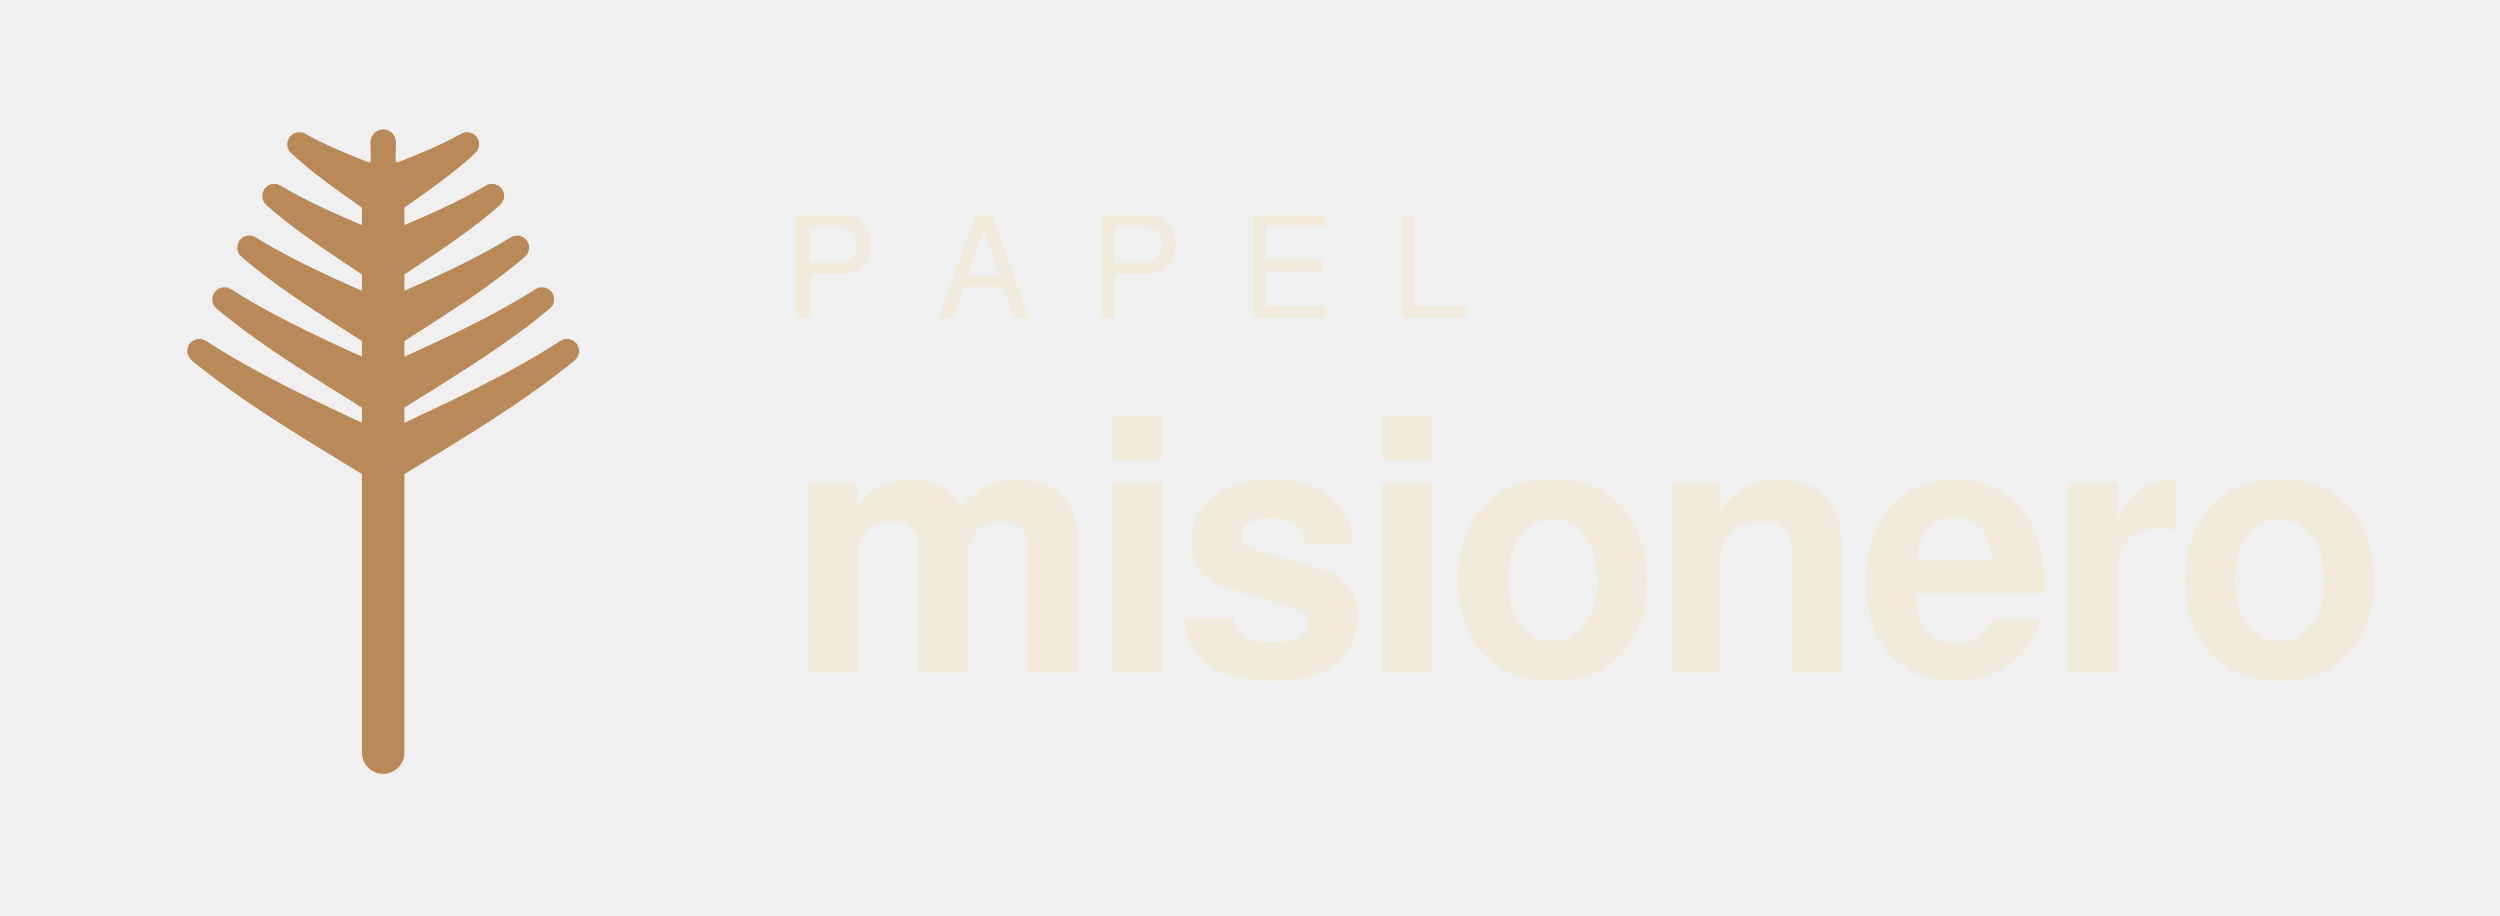
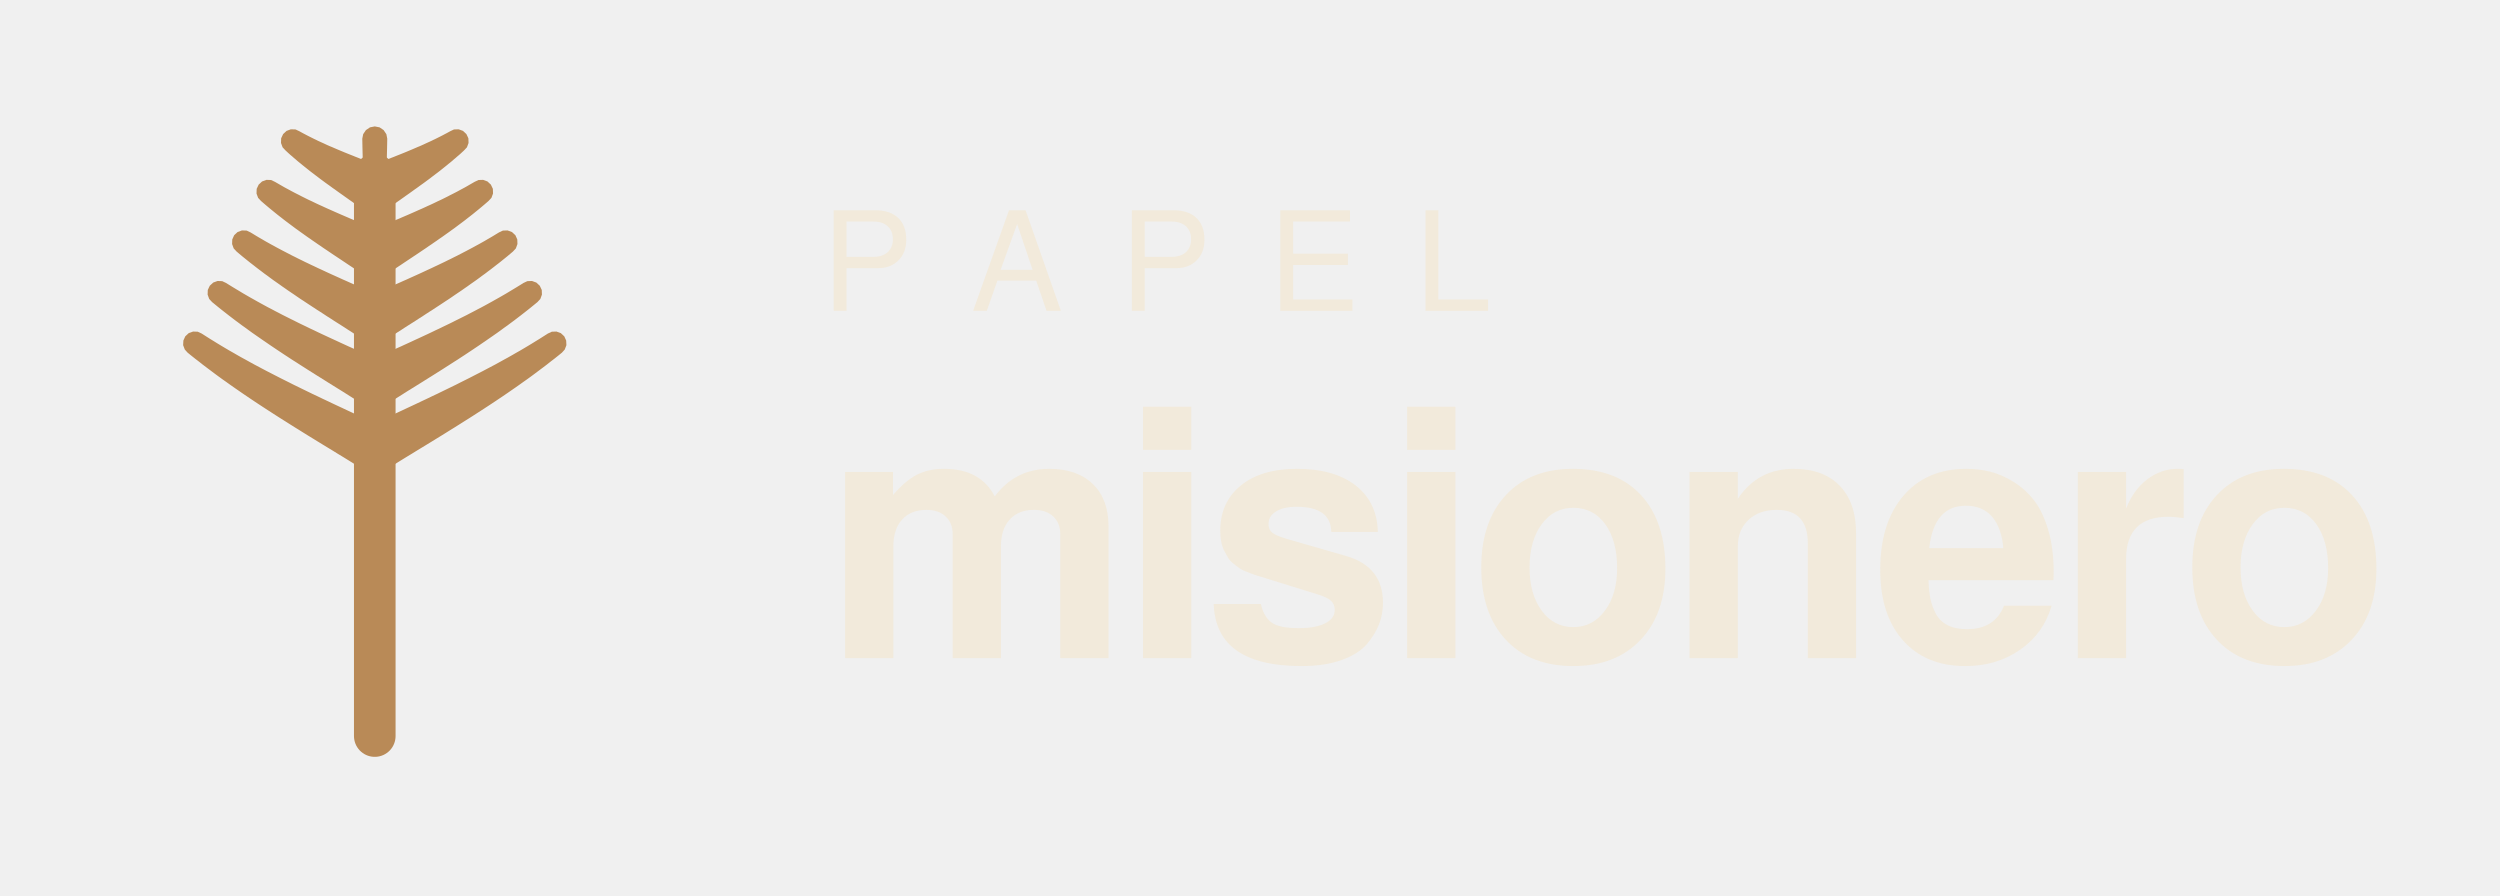
- <svg xmlns="http://www.w3.org/2000/svg" viewBox="0 0 535 196" width="535" height="196">
+ <svg xmlns="http://www.w3.org/2000/svg" viewBox="0 0 547 196" width="547" height="196">
  <g transform="translate(4 20) scale(1.3)">
    <mask id="iP2B98A57" maskUnits="userSpaceOnUse" x="0" y="0" width="120" height="120">
      <g fill="#fff" stroke="#fff">
        <path d="M60 108.5 L60.00 14.00" fill="none" stroke-width="7" stroke-linecap="round" stroke-linejoin="round" />
        <path d="M61.64 13.37 L61.18 13.22 L60.73 13.06 L60.29 12.90 L59.86 12.74 L59.43 12.58 L59.01 12.42 L58.59 12.26 L58.18 12.10 L57.78 11.94 L57.38 11.79 L56.99 11.63 L56.60 11.48 L56.21 11.32 L55.83 11.17 L55.45 11.02 L55.08 10.87 L54.71 10.72 L54.35 10.57 L53.99 10.42 L53.63 10.27 L53.28 10.12 L52.93 9.97 L52.59 9.82 L52.24 9.68 L51.90 9.53 L51.57 9.38 L51.23 9.22 L50.90 9.07 L50.57 8.92 L50.24 8.77 L49.92 8.61 L49.60 8.46 L49.28 8.30 L48.96 8.14 L48.64 7.98 L48.33 7.82 L48.01 7.65 L47.70 7.49 L47.39 7.32 L47.08 7.15 L46.55 6.90 L45.96 6.88 L45.42 7.08 L44.99 7.48 L44.74 8.01 L44.72 8.60 L44.92 9.14 L45.32 9.57 L45.60 9.83 L45.87 10.08 L46.15 10.33 L46.44 10.57 L46.72 10.82 L47.01 11.06 L47.29 11.31 L47.58 11.55 L47.88 11.79 L48.17 12.03 L48.47 12.27 L48.77 12.51 L49.07 12.75 L49.37 12.99 L49.68 13.23 L49.99 13.46 L50.30 13.70 L50.62 13.94 L50.93 14.18 L51.25 14.42 L51.58 14.66 L51.90 14.90 L52.23 15.14 L52.57 15.38 L52.90 15.62 L53.24 15.87 L53.59 16.11 L53.93 16.36 L54.28 16.61 L54.63 16.86 L54.99 17.11 L55.35 17.37 L55.72 17.63 L56.08 17.89 L56.46 18.15 L56.83 18.42 L57.21 18.69 L57.59 18.96 L57.98 19.25 L58.36 19.55 Z" />
        <path d="M61.64 19.55 L62.02 19.25 L62.41 18.96 L62.79 18.69 L63.17 18.42 L63.54 18.15 L63.92 17.89 L64.28 17.63 L64.65 17.37 L65.01 17.11 L65.37 16.86 L65.72 16.61 L66.07 16.36 L66.41 16.11 L66.76 15.87 L67.10 15.62 L67.43 15.38 L67.77 15.14 L68.10 14.90 L68.42 14.66 L68.75 14.42 L69.07 14.18 L69.38 13.94 L69.70 13.70 L70.01 13.46 L70.32 13.23 L70.63 12.99 L70.93 12.75 L71.23 12.51 L71.53 12.27 L71.83 12.03 L72.12 11.79 L72.42 11.55 L72.71 11.31 L72.99 11.06 L73.28 10.82 L73.56 10.57 L73.85 10.33 L74.13 10.08 L74.40 9.83 L74.68 9.57 L75.08 9.14 L75.28 8.60 L75.26 8.01 L75.01 7.48 L74.58 7.08 L74.04 6.88 L73.45 6.90 L72.92 7.15 L72.61 7.32 L72.30 7.49 L71.99 7.65 L71.67 7.82 L71.36 7.98 L71.04 8.14 L70.72 8.30 L70.40 8.46 L70.08 8.61 L69.76 8.77 L69.43 8.92 L69.10 9.07 L68.77 9.22 L68.43 9.38 L68.10 9.53 L67.76 9.68 L67.41 9.82 L67.07 9.97 L66.72 10.12 L66.37 10.27 L66.01 10.42 L65.65 10.57 L65.29 10.72 L64.92 10.87 L64.55 11.02 L64.17 11.17 L63.79 11.32 L63.40 11.48 L63.01 11.63 L62.62 11.79 L62.22 11.94 L61.82 12.10 L61.41 12.26 L60.99 12.42 L60.57 12.58 L60.14 12.74 L59.71 12.90 L59.27 13.06 L58.82 13.22 L58.36 13.37 Z" />
        <path d="M61.64 24.29 L61.06 24.08 L60.48 23.85 L59.92 23.63 L59.37 23.40 L58.82 23.17 L58.28 22.95 L57.75 22.73 L57.22 22.51 L56.70 22.29 L56.19 22.07 L55.68 21.86 L55.18 21.64 L54.69 21.43 L54.20 21.22 L53.72 21.01 L53.24 20.80 L52.77 20.59 L52.30 20.38 L51.84 20.18 L51.38 19.97 L50.93 19.76 L50.48 19.56 L50.03 19.35 L49.59 19.14 L49.16 18.93 L48.72 18.73 L48.29 18.52 L47.87 18.31 L47.45 18.10 L47.03 17.88 L46.61 17.67 L46.20 17.46 L45.78 17.24 L45.38 17.02 L44.97 16.80 L44.56 16.58 L44.16 16.35 L43.76 16.12 L43.36 15.89 L42.96 15.66 L42.43 15.41 L41.85 15.39 L41.30 15.59 L40.87 15.99 L40.62 16.52 L40.60 17.11 L40.80 17.65 L41.20 18.08 L41.57 18.40 L41.93 18.71 L42.30 19.02 L42.67 19.33 L43.05 19.64 L43.42 19.94 L43.80 20.25 L44.18 20.55 L44.57 20.85 L44.95 21.15 L45.34 21.45 L45.74 21.75 L46.13 22.04 L46.53 22.34 L46.93 22.64 L47.34 22.93 L47.75 23.23 L48.16 23.52 L48.58 23.82 L49.00 24.12 L49.43 24.41 L49.85 24.71 L50.29 25.01 L50.72 25.31 L51.17 25.61 L51.61 25.92 L52.06 26.22 L52.52 26.53 L52.98 26.84 L53.44 27.15 L53.91 27.46 L54.39 27.78 L54.87 28.10 L55.35 28.42 L55.84 28.75 L56.34 29.08 L56.84 29.41 L57.34 29.76 L57.85 30.10 L58.36 30.47 Z" />
        <path d="M61.64 30.47 L62.15 30.10 L62.66 29.76 L63.16 29.41 L63.66 29.08 L64.16 28.75 L64.65 28.42 L65.13 28.10 L65.61 27.78 L66.09 27.46 L66.56 27.15 L67.02 26.84 L67.48 26.53 L67.94 26.22 L68.39 25.92 L68.83 25.61 L69.28 25.31 L69.71 25.01 L70.15 24.71 L70.57 24.41 L71.00 24.12 L71.42 23.82 L71.84 23.52 L72.25 23.23 L72.66 22.93 L73.07 22.64 L73.47 22.34 L73.87 22.04 L74.26 21.75 L74.66 21.45 L75.05 21.15 L75.43 20.85 L75.82 20.55 L76.20 20.25 L76.58 19.94 L76.95 19.64 L77.33 19.33 L77.70 19.02 L78.07 18.71 L78.43 18.40 L78.80 18.08 L79.20 17.65 L79.40 17.11 L79.38 16.52 L79.13 15.99 L78.70 15.59 L78.15 15.39 L77.57 15.41 L77.04 15.66 L76.64 15.89 L76.24 16.12 L75.84 16.35 L75.44 16.58 L75.03 16.80 L74.62 17.02 L74.22 17.24 L73.80 17.46 L73.39 17.67 L72.97 17.88 L72.55 18.10 L72.13 18.31 L71.71 18.52 L71.28 18.73 L70.84 18.93 L70.41 19.14 L69.97 19.35 L69.52 19.56 L69.07 19.76 L68.62 19.97 L68.16 20.18 L67.70 20.38 L67.23 20.59 L66.76 20.80 L66.28 21.01 L65.80 21.22 L65.31 21.43 L64.82 21.64 L64.32 21.86 L63.81 22.07 L63.30 22.29 L62.78 22.51 L62.25 22.73 L61.72 22.95 L61.18 23.17 L60.63 23.40 L60.08 23.63 L59.52 23.85 L58.94 24.08 L58.36 24.29 Z" />
        <path d="M61.64 35.22 L60.93 34.94 L60.23 34.64 L59.55 34.35 L58.87 34.06 L58.20 33.77 L57.55 33.49 L56.90 33.20 L56.26 32.92 L55.62 32.64 L55.00 32.36 L54.38 32.09 L53.77 31.81 L53.17 31.54 L52.57 31.27 L51.98 31.00 L51.40 30.73 L50.82 30.46 L50.25 30.20 L49.69 29.93 L49.13 29.67 L48.57 29.40 L48.02 29.14 L47.48 28.87 L46.94 28.61 L46.41 28.34 L45.88 28.08 L45.36 27.81 L44.84 27.54 L44.32 27.27 L43.81 27.00 L43.30 26.73 L42.79 26.45 L42.29 26.18 L41.79 25.90 L41.29 25.62 L40.80 25.33 L40.31 25.05 L39.82 24.76 L39.33 24.46 L38.85 24.17 L38.32 23.92 L37.73 23.90 L37.18 24.10 L36.75 24.50 L36.51 25.03 L36.49 25.61 L36.69 26.16 L37.09 26.59 L37.54 26.97 L37.99 27.35 L38.45 27.72 L38.91 28.09 L39.37 28.46 L39.84 28.82 L40.31 29.19 L40.78 29.55 L41.26 29.91 L41.73 30.27 L42.22 30.62 L42.70 30.98 L43.19 31.34 L43.69 31.69 L44.19 32.04 L44.69 32.40 L45.20 32.75 L45.71 33.11 L46.23 33.46 L46.75 33.81 L47.27 34.17 L47.80 34.53 L48.34 34.88 L48.88 35.24 L49.43 35.60 L49.98 35.96 L50.54 36.33 L51.11 36.69 L51.68 37.06 L52.25 37.44 L52.84 37.81 L53.42 38.19 L54.02 38.57 L54.62 38.95 L55.23 39.34 L55.84 39.74 L56.47 40.14 L57.09 40.55 L57.72 40.96 L58.36 41.40 Z" />
        <path d="M61.64 41.40 L62.28 40.96 L62.91 40.55 L63.53 40.14 L64.16 39.74 L64.77 39.34 L65.38 38.95 L65.98 38.57 L66.58 38.19 L67.16 37.81 L67.75 37.44 L68.32 37.06 L68.89 36.69 L69.46 36.33 L70.02 35.96 L70.57 35.60 L71.12 35.24 L71.66 34.88 L72.20 34.53 L72.73 34.17 L73.25 33.81 L73.77 33.46 L74.29 33.11 L74.80 32.75 L75.31 32.40 L75.81 32.04 L76.31 31.69 L76.81 31.34 L77.30 30.98 L77.78 30.62 L78.27 30.27 L78.74 29.91 L79.22 29.55 L79.69 29.19 L80.16 28.82 L80.63 28.46 L81.09 28.09 L81.55 27.72 L82.01 27.35 L82.46 26.97 L82.91 26.59 L83.31 26.16 L83.51 25.61 L83.49 25.03 L83.25 24.50 L82.82 24.10 L82.27 23.90 L81.68 23.92 L81.15 24.17 L80.67 24.46 L80.18 24.76 L79.69 25.05 L79.20 25.33 L78.71 25.62 L78.21 25.90 L77.71 26.18 L77.21 26.45 L76.70 26.73 L76.19 27.00 L75.68 27.27 L75.16 27.54 L74.64 27.81 L74.12 28.08 L73.59 28.34 L73.06 28.61 L72.52 28.87 L71.98 29.14 L71.43 29.40 L70.87 29.67 L70.31 29.93 L69.75 30.20 L69.18 30.46 L68.60 30.73 L68.02 31.00 L67.43 31.27 L66.83 31.54 L66.23 31.81 L65.62 32.09 L65.00 32.36 L64.38 32.64 L63.74 32.92 L63.10 33.20 L62.45 33.49 L61.80 33.77 L61.13 34.06 L60.45 34.35 L59.77 34.64 L59.07 34.94 L58.36 35.22 Z" />
        <path d="M61.64 46.14 L60.80 45.79 L59.98 45.44 L59.17 45.08 L58.38 44.72 L57.59 44.37 L56.82 44.02 L56.05 43.67 L55.29 43.33 L54.55 42.99 L53.81 42.65 L53.08 42.31 L52.36 41.98 L51.65 41.65 L50.94 41.32 L50.24 40.99 L49.56 40.66 L48.87 40.34 L48.20 40.01 L47.53 39.69 L46.87 39.37 L46.22 39.04 L45.57 38.72 L44.93 38.40 L44.29 38.08 L43.66 37.75 L43.04 37.43 L42.42 37.10 L41.80 36.78 L41.19 36.45 L40.59 36.12 L39.99 35.79 L39.39 35.45 L38.80 35.12 L38.21 34.78 L37.62 34.44 L37.04 34.09 L36.46 33.74 L35.88 33.39 L35.31 33.04 L34.73 32.68 L34.20 32.43 L33.62 32.41 L33.07 32.61 L32.64 33.01 L32.39 33.54 L32.37 34.12 L32.57 34.67 L32.97 35.10 L33.51 35.54 L34.05 35.98 L34.60 36.42 L35.15 36.85 L35.70 37.28 L36.25 37.70 L36.81 38.13 L37.38 38.55 L37.94 38.97 L38.52 39.38 L39.09 39.80 L39.67 40.22 L40.26 40.63 L40.85 41.04 L41.44 41.45 L42.04 41.86 L42.65 42.28 L43.26 42.69 L43.87 43.10 L44.49 43.51 L45.12 43.93 L45.75 44.34 L46.39 44.76 L47.04 45.17 L47.69 45.59 L48.35 46.01 L49.02 46.44 L49.69 46.86 L50.37 47.29 L51.06 47.72 L51.76 48.16 L52.46 48.60 L53.17 49.04 L53.89 49.49 L54.62 49.94 L55.35 50.40 L56.09 50.87 L56.84 51.34 L57.60 51.82 L58.36 52.32 Z" />
        <path d="M61.64 52.32 L62.40 51.82 L63.16 51.34 L63.91 50.87 L64.65 50.40 L65.38 49.94 L66.11 49.49 L66.83 49.04 L67.54 48.60 L68.24 48.16 L68.94 47.72 L69.63 47.29 L70.31 46.86 L70.98 46.44 L71.65 46.01 L72.31 45.59 L72.96 45.17 L73.61 44.76 L74.25 44.34 L74.88 43.93 L75.51 43.51 L76.13 43.10 L76.74 42.69 L77.35 42.28 L77.96 41.86 L78.56 41.45 L79.15 41.04 L79.74 40.63 L80.33 40.22 L80.91 39.80 L81.48 39.38 L82.06 38.97 L82.62 38.55 L83.19 38.13 L83.75 37.70 L84.30 37.28 L84.85 36.85 L85.40 36.42 L85.95 35.98 L86.49 35.54 L87.03 35.10 L87.43 34.67 L87.63 34.12 L87.61 33.54 L87.36 33.01 L86.93 32.61 L86.38 32.41 L85.80 32.43 L85.27 32.68 L84.69 33.04 L84.12 33.39 L83.54 33.74 L82.96 34.09 L82.38 34.44 L81.79 34.78 L81.20 35.12 L80.61 35.45 L80.01 35.79 L79.41 36.12 L78.81 36.45 L78.20 36.78 L77.58 37.10 L76.96 37.43 L76.34 37.75 L75.71 38.08 L75.07 38.40 L74.43 38.72 L73.78 39.04 L73.13 39.37 L72.47 39.69 L71.80 40.01 L71.13 40.34 L70.44 40.66 L69.76 40.99 L69.06 41.32 L68.35 41.65 L67.64 41.98 L66.92 42.31 L66.19 42.65 L65.45 42.99 L64.71 43.33 L63.95 43.67 L63.18 44.02 L62.41 44.37 L61.62 44.72 L60.83 45.08 L60.02 45.44 L59.20 45.79 L58.36 46.14 Z" />
        <path d="M61.64 57.06 L60.68 56.65 L59.73 56.23 L58.80 55.80 L57.88 55.38 L56.98 54.97 L56.08 54.56 L55.20 54.15 L54.33 53.74 L53.47 53.34 L52.62 52.94 L51.78 52.54 L50.95 52.15 L50.12 51.75 L49.31 51.37 L48.51 50.98 L47.71 50.59 L46.93 50.21 L46.15 49.83 L45.38 49.44 L44.62 49.06 L43.86 48.68 L43.12 48.30 L42.38 47.92 L41.64 47.54 L40.92 47.16 L40.20 46.78 L39.48 46.40 L38.77 46.01 L38.07 45.62 L37.37 45.24 L36.68 44.85 L35.99 44.45 L35.30 44.06 L34.62 43.66 L33.95 43.26 L33.27 42.85 L32.61 42.44 L31.94 42.03 L31.28 41.61 L30.62 41.19 L30.08 40.94 L29.50 40.92 L28.95 41.12 L28.52 41.52 L28.28 42.05 L28.25 42.63 L28.46 43.18 L28.85 43.61 L29.48 44.12 L30.11 44.62 L30.75 45.11 L31.38 45.61 L32.03 46.10 L32.67 46.58 L33.32 47.07 L33.97 47.55 L34.63 48.03 L35.30 48.50 L35.97 48.98 L36.64 49.45 L37.32 49.92 L38.00 50.39 L38.69 50.86 L39.39 51.33 L40.09 51.80 L40.80 52.27 L41.52 52.74 L42.24 53.21 L42.97 53.68 L43.70 54.15 L44.45 54.63 L45.20 55.10 L45.96 55.58 L46.72 56.06 L47.50 56.54 L48.28 57.03 L49.07 57.52 L49.87 58.01 L50.68 58.51 L51.50 59.01 L52.32 59.51 L53.16 60.02 L54.00 60.54 L54.86 61.06 L55.72 61.59 L56.59 62.13 L57.47 62.68 L58.36 63.25 Z" />
        <path d="M61.64 63.25 L62.53 62.68 L63.41 62.13 L64.28 61.59 L65.14 61.06 L66.00 60.54 L66.84 60.02 L67.68 59.51 L68.50 59.01 L69.32 58.51 L70.13 58.01 L70.93 57.52 L71.72 57.03 L72.50 56.54 L73.28 56.06 L74.04 55.58 L74.80 55.10 L75.55 54.63 L76.30 54.15 L77.03 53.68 L77.76 53.21 L78.48 52.74 L79.20 52.27 L79.91 51.80 L80.61 51.33 L81.31 50.86 L82.00 50.39 L82.68 49.92 L83.36 49.45 L84.03 48.98 L84.70 48.50 L85.37 48.03 L86.03 47.55 L86.68 47.07 L87.33 46.58 L87.97 46.10 L88.62 45.61 L89.25 45.11 L89.89 44.62 L90.52 44.12 L91.15 43.61 L91.54 43.18 L91.75 42.63 L91.72 42.05 L91.48 41.52 L91.05 41.12 L90.50 40.92 L89.92 40.94 L89.38 41.19 L88.72 41.61 L88.06 42.03 L87.39 42.44 L86.73 42.85 L86.05 43.26 L85.38 43.66 L84.70 44.06 L84.01 44.45 L83.32 44.85 L82.63 45.24 L81.93 45.62 L81.23 46.01 L80.52 46.40 L79.80 46.78 L79.08 47.16 L78.36 47.54 L77.62 47.92 L76.88 48.30 L76.14 48.68 L75.38 49.06 L74.62 49.44 L73.85 49.83 L73.07 50.21 L72.29 50.59 L71.49 50.98 L70.69 51.37 L69.88 51.75 L69.05 52.15 L68.22 52.54 L67.38 52.94 L66.53 53.34 L65.67 53.74 L64.80 54.15 L63.92 54.56 L63.02 54.97 L62.12 55.38 L61.20 55.80 L60.27 56.23 L59.32 56.65 L58.36 57.06 Z" />
        <path d="M60.05 78.48 L60.12 76.38 L60.17 74.30 L60.22 72.25 L60.27 70.23 L60.31 68.22 L60.36 66.25 L60.40 64.29 L60.44 62.35 L60.49 60.44 L60.53 58.55 L60.57 56.67 L60.61 54.82 L60.65 52.98 L60.69 51.17 L60.72 49.37 L60.76 47.58 L60.80 45.81 L60.84 44.06 L60.87 42.32 L60.91 40.60 L60.95 38.89 L60.98 37.19 L61.02 35.50 L61.05 33.82 L61.09 32.16 L61.12 30.50 L61.16 28.86 L61.19 27.22 L61.23 25.59 L61.26 23.97 L61.30 22.35 L61.33 20.74 L61.37 19.14 L61.40 17.54 L61.43 15.94 L61.47 14.35 L61.50 12.76 L61.53 11.17 L61.57 9.59 L61.60 8.00 L61.48 7.39 L61.13 6.87 L60.61 6.52 L60.00 6.40 L59.39 6.52 L58.87 6.87 L58.52 7.39 L58.40 8.00 L58.43 9.59 L58.47 11.17 L58.50 12.76 L58.53 14.35 L58.57 15.94 L58.60 17.54 L58.63 19.14 L58.67 20.74 L58.70 22.35 L58.74 23.97 L58.77 25.59 L58.81 27.22 L58.84 28.86 L58.88 30.50 L58.91 32.16 L58.95 33.82 L58.98 35.50 L59.02 37.19 L59.05 38.89 L59.09 40.60 L59.13 42.32 L59.16 44.06 L59.20 45.81 L59.24 47.58 L59.28 49.37 L59.31 51.17 L59.35 52.98 L59.39 54.82 L59.43 56.67 L59.47 58.55 L59.51 60.44 L59.56 62.35 L59.60 64.29 L59.64 66.25 L59.69 68.22 L59.73 70.23 L59.78 72.25 L59.83 74.30 L59.88 76.38 L59.95 78.48 Z" />
      </g>
      <g fill="#000" stroke="#000" />
    </mask>
    <rect width="120" height="120" fill="#B98A57" mask="url(#iP2B98A57)" />
  </g>
-   <path d="M186.288 46.458Q186.288 49.265 184.583 50.97Q182.878 52.675 180.132 52.675H173.221V62.0H170.414V40.0H179.498Q182.757 40.0 184.523 41.675Q186.288 43.35 186.288 46.458ZM173.221 50.2H179.075Q181.097 50.2 182.229 49.174Q183.361 48.148 183.361 46.337Q183.361 44.527 182.229 43.501Q181.097 42.475 179.075 42.475H173.221Z M214.716 55.391H206.236L203.912 62.0H200.925L208.771 40.0H212.392L220.118 62.0H216.979ZM213.931 53.037 210.551 43.018 206.93 53.037Z M251.534 46.458Q251.534 49.265 249.829 50.97Q248.123 52.675 245.377 52.675H238.466V62.0H235.66V40.0H244.743Q248.003 40.0 249.768 41.675Q251.534 43.35 251.534 46.458ZM238.466 50.2H244.321Q246.343 50.2 247.475 49.174Q248.606 48.148 248.606 46.337Q248.606 44.527 247.475 43.501Q246.343 42.475 244.321 42.475H238.466Z M270.938 51.981V59.525H283.915V62.0H268.132V40.0H283.372V42.475H270.938V49.506H282.919V51.981Z M302.716 40.0V59.525H313.58V62.0H299.909V40.0Z M172.904 97.259H183.391V102.314Q186.032 99.221 188.559 97.901Q191.086 96.58 194.557 96.58Q202.554 96.58 205.647 102.616Q210.174 96.58 217.568 96.58Q223.679 96.58 227.112 99.9Q230.545 103.219 230.545 109.18V138.0H219.982V110.84Q219.982 108.425 218.436 106.992Q216.889 105.558 214.248 105.558Q210.853 105.558 208.929 107.671Q207.005 109.783 207.005 113.556V138.0H196.443V110.84Q196.443 108.425 194.896 106.992Q193.35 105.558 190.709 105.558Q187.314 105.558 185.39 107.671Q183.466 109.783 183.466 113.556V138.0H172.904Z M248.652 97.259V138.0H238.089V97.259ZM248.652 83.0V92.431H238.089V83.0Z M263.892 126.155Q264.42 128.72 266.042 130.078Q267.664 131.436 272.191 131.436Q275.888 131.436 277.962 130.38Q280.037 129.324 280.037 127.438Q280.037 126.23 279.245 125.476Q278.453 124.722 276.491 124.118L263.892 120.195Q263.816 120.195 262.986 119.931Q262.156 119.667 261.817 119.516Q261.477 119.365 260.572 119.025Q259.667 118.686 259.176 118.309Q258.686 117.931 257.931 117.366Q257.177 116.8 256.762 116.121Q256.347 115.442 255.894 114.574Q255.442 113.706 255.215 112.575Q254.989 111.443 254.989 110.16Q254.989 103.898 259.478 100.239Q263.967 96.58 271.738 96.58Q279.962 96.58 284.639 100.239Q289.317 103.898 289.468 110.387H279.283Q279.207 104.879 271.663 104.879Q268.871 104.879 267.211 105.898Q265.551 106.916 265.551 108.652Q265.551 109.859 266.306 110.5Q267.06 111.141 269.248 111.82L282.602 115.668Q290.599 118.007 290.599 125.929Q290.599 128.267 289.77 130.493Q288.94 132.719 287.091 134.907Q285.243 137.095 281.546 138.415Q277.849 139.735 272.794 139.735Q254.008 139.735 253.556 126.155Z M306.443 97.259V138.0H295.881V97.259ZM306.443 83.0V92.431H295.881V83.0Z M332.17 96.58Q341.752 96.58 347.071 102.352Q352.39 108.123 352.39 118.46Q352.39 128.267 346.957 134.001Q341.525 139.735 332.246 139.735Q322.815 139.735 317.458 133.964Q312.102 128.192 312.102 118.158Q312.102 108.123 317.458 102.352Q322.815 96.58 332.17 96.58ZM332.246 105.106Q327.945 105.106 325.305 108.727Q322.664 112.348 322.664 118.158Q322.664 123.967 325.305 127.588Q327.945 131.21 332.246 131.21Q336.471 131.21 339.149 127.626Q341.827 124.043 341.827 118.309Q341.827 112.273 339.224 108.689Q336.621 105.106 332.246 105.106Z M357.671 97.259H368.233V103.144Q372.609 96.58 380.455 96.58Q386.944 96.58 390.527 100.277Q394.111 103.974 394.111 110.689V138.0H383.549V112.877Q383.549 105.558 376.759 105.558Q372.911 105.558 370.572 107.746Q368.233 109.934 368.233 113.556V138.0H357.671Z M418.254 96.58Q420.894 96.58 423.384 97.184Q425.874 97.787 428.477 99.372Q431.08 100.956 433.003 103.408Q434.927 105.86 436.134 109.896Q437.342 113.933 437.342 119.139Q437.342 120.044 437.266 120.949H409.955Q410.03 123.288 410.37 124.986Q410.709 126.683 411.577 128.305Q412.444 129.927 414.142 130.795Q415.84 131.663 418.405 131.663Q424.44 131.663 426.477 126.532H436.889Q435.154 132.568 430.023 136.152Q424.893 139.735 418.027 139.735Q409.351 139.735 404.372 134.115Q399.392 128.494 399.392 118.686Q399.392 108.425 404.447 102.503Q409.502 96.58 418.254 96.58ZM426.326 113.933Q425.949 109.481 423.874 107.067Q421.8 104.653 418.103 104.653Q411.162 104.653 410.106 113.933Z M442.623 97.259H453.185V105.257Q454.845 101.107 457.863 98.844Q460.881 96.58 464.502 96.58Q465.181 96.58 465.785 96.656V107.369Q463.898 107.067 462.465 107.067Q453.185 107.067 453.185 116.347V138.0H442.623Z M487.739 96.58Q497.321 96.58 502.64 102.352Q507.959 108.123 507.959 118.46Q507.959 128.267 502.527 134.001Q497.095 139.735 487.815 139.735Q478.384 139.735 473.027 133.964Q467.671 128.192 467.671 118.158Q467.671 108.123 473.027 102.352Q478.384 96.58 487.739 96.58ZM487.815 105.106Q483.514 105.106 480.874 108.727Q478.233 112.348 478.233 118.158Q478.233 123.967 480.874 127.588Q483.514 131.21 487.815 131.21Q492.04 131.21 494.718 127.626Q497.396 124.043 497.396 118.309Q497.396 112.273 494.794 108.689Q492.191 105.106 487.815 105.106Z" fill="#F2EADB" transform="translate(0 6)" />
+   <path d="M198.288 46.458Q198.288 49.265 196.583 50.97Q194.878 52.675 192.132 52.675H185.221V62.0H182.414V40.0H191.498Q194.757 40.0 196.523 41.675Q198.288 43.35 198.288 46.458ZM185.221 50.2H191.075Q193.097 50.2 194.229 49.174Q195.361 48.148 195.361 46.337Q195.361 44.527 194.229 43.501Q193.097 42.475 191.075 42.475H185.221Z M226.716 55.391H218.236L215.912 62.0H212.925L220.771 40.0H224.392L232.118 62.0H228.979ZM225.931 53.037 222.551 43.018 218.93 53.037Z M263.534 46.458Q263.534 49.265 261.829 50.97Q260.123 52.675 257.377 52.675H250.466V62.0H247.66V40.0H256.743Q260.003 40.0 261.768 41.675Q263.534 43.35 263.534 46.458ZM250.466 50.2H256.321Q258.343 50.2 259.475 49.174Q260.606 48.148 260.606 46.337Q260.606 44.527 259.475 43.501Q258.343 42.475 256.321 42.475H250.466Z M282.938 51.981V59.525H295.915V62.0H280.132V40.0H295.372V42.475H282.938V49.506H294.919V51.981Z M314.716 40.0V59.525H325.58V62.0H311.909V40.0Z M184.904 97.259H195.391V102.314Q198.032 99.221 200.559 97.901Q203.086 96.58 206.557 96.58Q214.554 96.58 217.647 102.616Q222.174 96.58 229.568 96.58Q235.679 96.58 239.112 99.9Q242.545 103.219 242.545 109.18V138.0H231.982V110.84Q231.982 108.425 230.436 106.992Q228.889 105.558 226.248 105.558Q222.853 105.558 220.929 107.671Q219.005 109.783 219.005 113.556V138.0H208.443V110.84Q208.443 108.425 206.896 106.992Q205.35 105.558 202.709 105.558Q199.314 105.558 197.39 107.671Q195.466 109.783 195.466 113.556V138.0H184.904Z M260.652 97.259V138.0H250.089V97.259ZM260.652 83.0V92.431H250.089V83.0Z M275.892 126.155Q276.42 128.72 278.042 130.078Q279.664 131.436 284.191 131.436Q287.888 131.436 289.962 130.38Q292.037 129.324 292.037 127.438Q292.037 126.23 291.245 125.476Q290.453 124.722 288.491 124.118L275.892 120.195Q275.816 120.195 274.986 119.931Q274.156 119.667 273.817 119.516Q273.477 119.365 272.572 119.025Q271.667 118.686 271.176 118.309Q270.686 117.931 269.931 117.366Q269.177 116.8 268.762 116.121Q268.347 115.442 267.894 114.574Q267.442 113.706 267.215 112.575Q266.989 111.443 266.989 110.16Q266.989 103.898 271.478 100.239Q275.967 96.58 283.738 96.58Q291.962 96.58 296.639 100.239Q301.317 103.898 301.468 110.387H291.283Q291.207 104.879 283.663 104.879Q280.871 104.879 279.211 105.898Q277.551 106.916 277.551 108.652Q277.551 109.859 278.306 110.5Q279.06 111.141 281.248 111.82L294.602 115.668Q302.599 118.007 302.599 125.929Q302.599 128.267 301.77 130.493Q300.94 132.719 299.091 134.907Q297.243 137.095 293.546 138.415Q289.849 139.735 284.794 139.735Q266.008 139.735 265.556 126.155Z M318.443 97.259V138.0H307.881V97.259ZM318.443 83.0V92.431H307.881V83.0Z M344.17 96.58Q353.752 96.58 359.071 102.352Q364.39 108.123 364.39 118.46Q364.39 128.267 358.957 134.001Q353.525 139.735 344.246 139.735Q334.815 139.735 329.458 133.964Q324.102 128.192 324.102 118.158Q324.102 108.123 329.458 102.352Q334.815 96.58 344.17 96.58ZM344.246 105.106Q339.945 105.106 337.305 108.727Q334.664 112.348 334.664 118.158Q334.664 123.967 337.305 127.588Q339.945 131.21 344.246 131.21Q348.471 131.21 351.149 127.626Q353.827 124.043 353.827 118.309Q353.827 112.273 351.224 108.689Q348.621 105.106 344.246 105.106Z M369.671 97.259H380.233V103.144Q384.609 96.58 392.455 96.58Q398.944 96.58 402.527 100.277Q406.111 103.974 406.111 110.689V138.0H395.549V112.877Q395.549 105.558 388.759 105.558Q384.911 105.558 382.572 107.746Q380.233 109.934 380.233 113.556V138.0H369.671Z M430.254 96.58Q432.894 96.58 435.384 97.184Q437.874 97.787 440.477 99.372Q443.08 100.956 445.003 103.408Q446.927 105.86 448.134 109.896Q449.342 113.933 449.342 119.139Q449.342 120.044 449.266 120.949H421.955Q422.03 123.288 422.37 124.986Q422.709 126.683 423.577 128.305Q424.444 129.927 426.142 130.795Q427.84 131.663 430.405 131.663Q436.44 131.663 438.477 126.532H448.889Q447.154 132.568 442.023 136.152Q436.893 139.735 430.027 139.735Q421.351 139.735 416.372 134.115Q411.392 128.494 411.392 118.686Q411.392 108.425 416.447 102.503Q421.502 96.58 430.254 96.58ZM438.326 113.933Q437.949 109.481 435.874 107.067Q433.8 104.653 430.103 104.653Q423.162 104.653 422.106 113.933Z M454.623 97.259H465.185V105.257Q466.845 101.107 469.863 98.844Q472.881 96.58 476.502 96.58Q477.181 96.58 477.785 96.656V107.369Q475.898 107.067 474.465 107.067Q465.185 107.067 465.185 116.347V138.0H454.623Z M499.739 96.58Q509.321 96.58 514.64 102.352Q519.959 108.123 519.959 118.46Q519.959 128.267 514.527 134.001Q509.095 139.735 499.815 139.735Q490.384 139.735 485.027 133.964Q479.671 128.192 479.671 118.158Q479.671 108.123 485.027 102.352Q490.384 96.58 499.739 96.58ZM499.815 105.106Q495.514 105.106 492.874 108.727Q490.233 112.348 490.233 118.158Q490.233 123.967 492.874 127.588Q495.514 131.21 499.815 131.21Q504.04 131.21 506.718 127.626Q509.396 124.043 509.396 118.309Q509.396 112.273 506.794 108.689Q504.191 105.106 499.815 105.106Z" fill="#F2EADB" transform="translate(0 6)" />
</svg>
